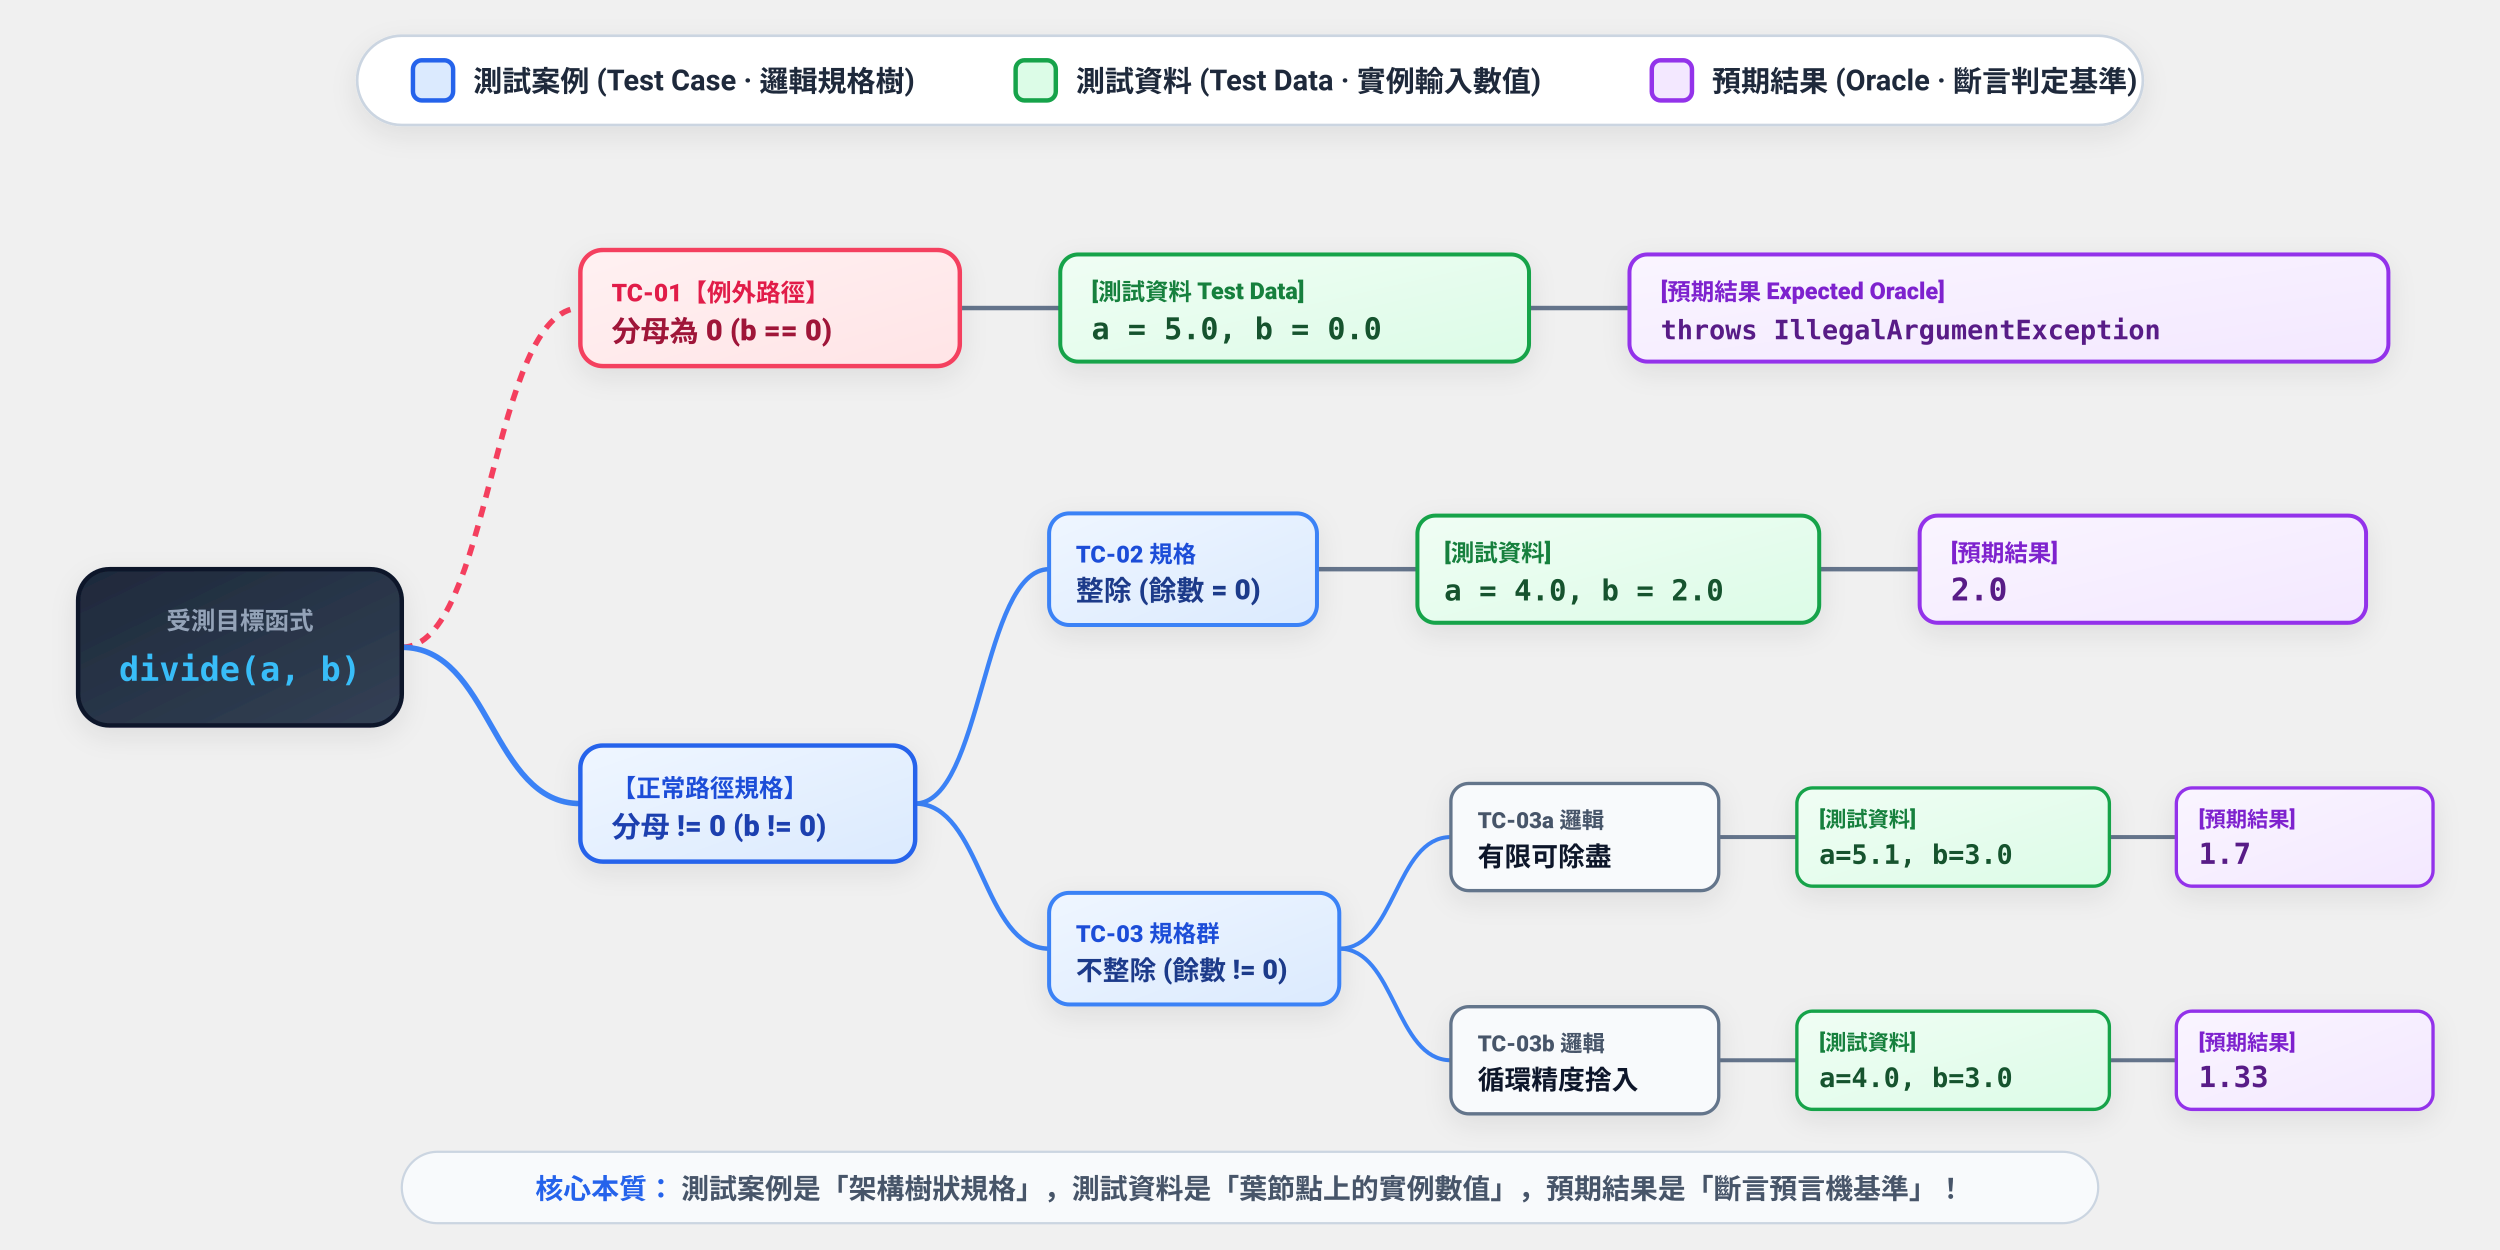
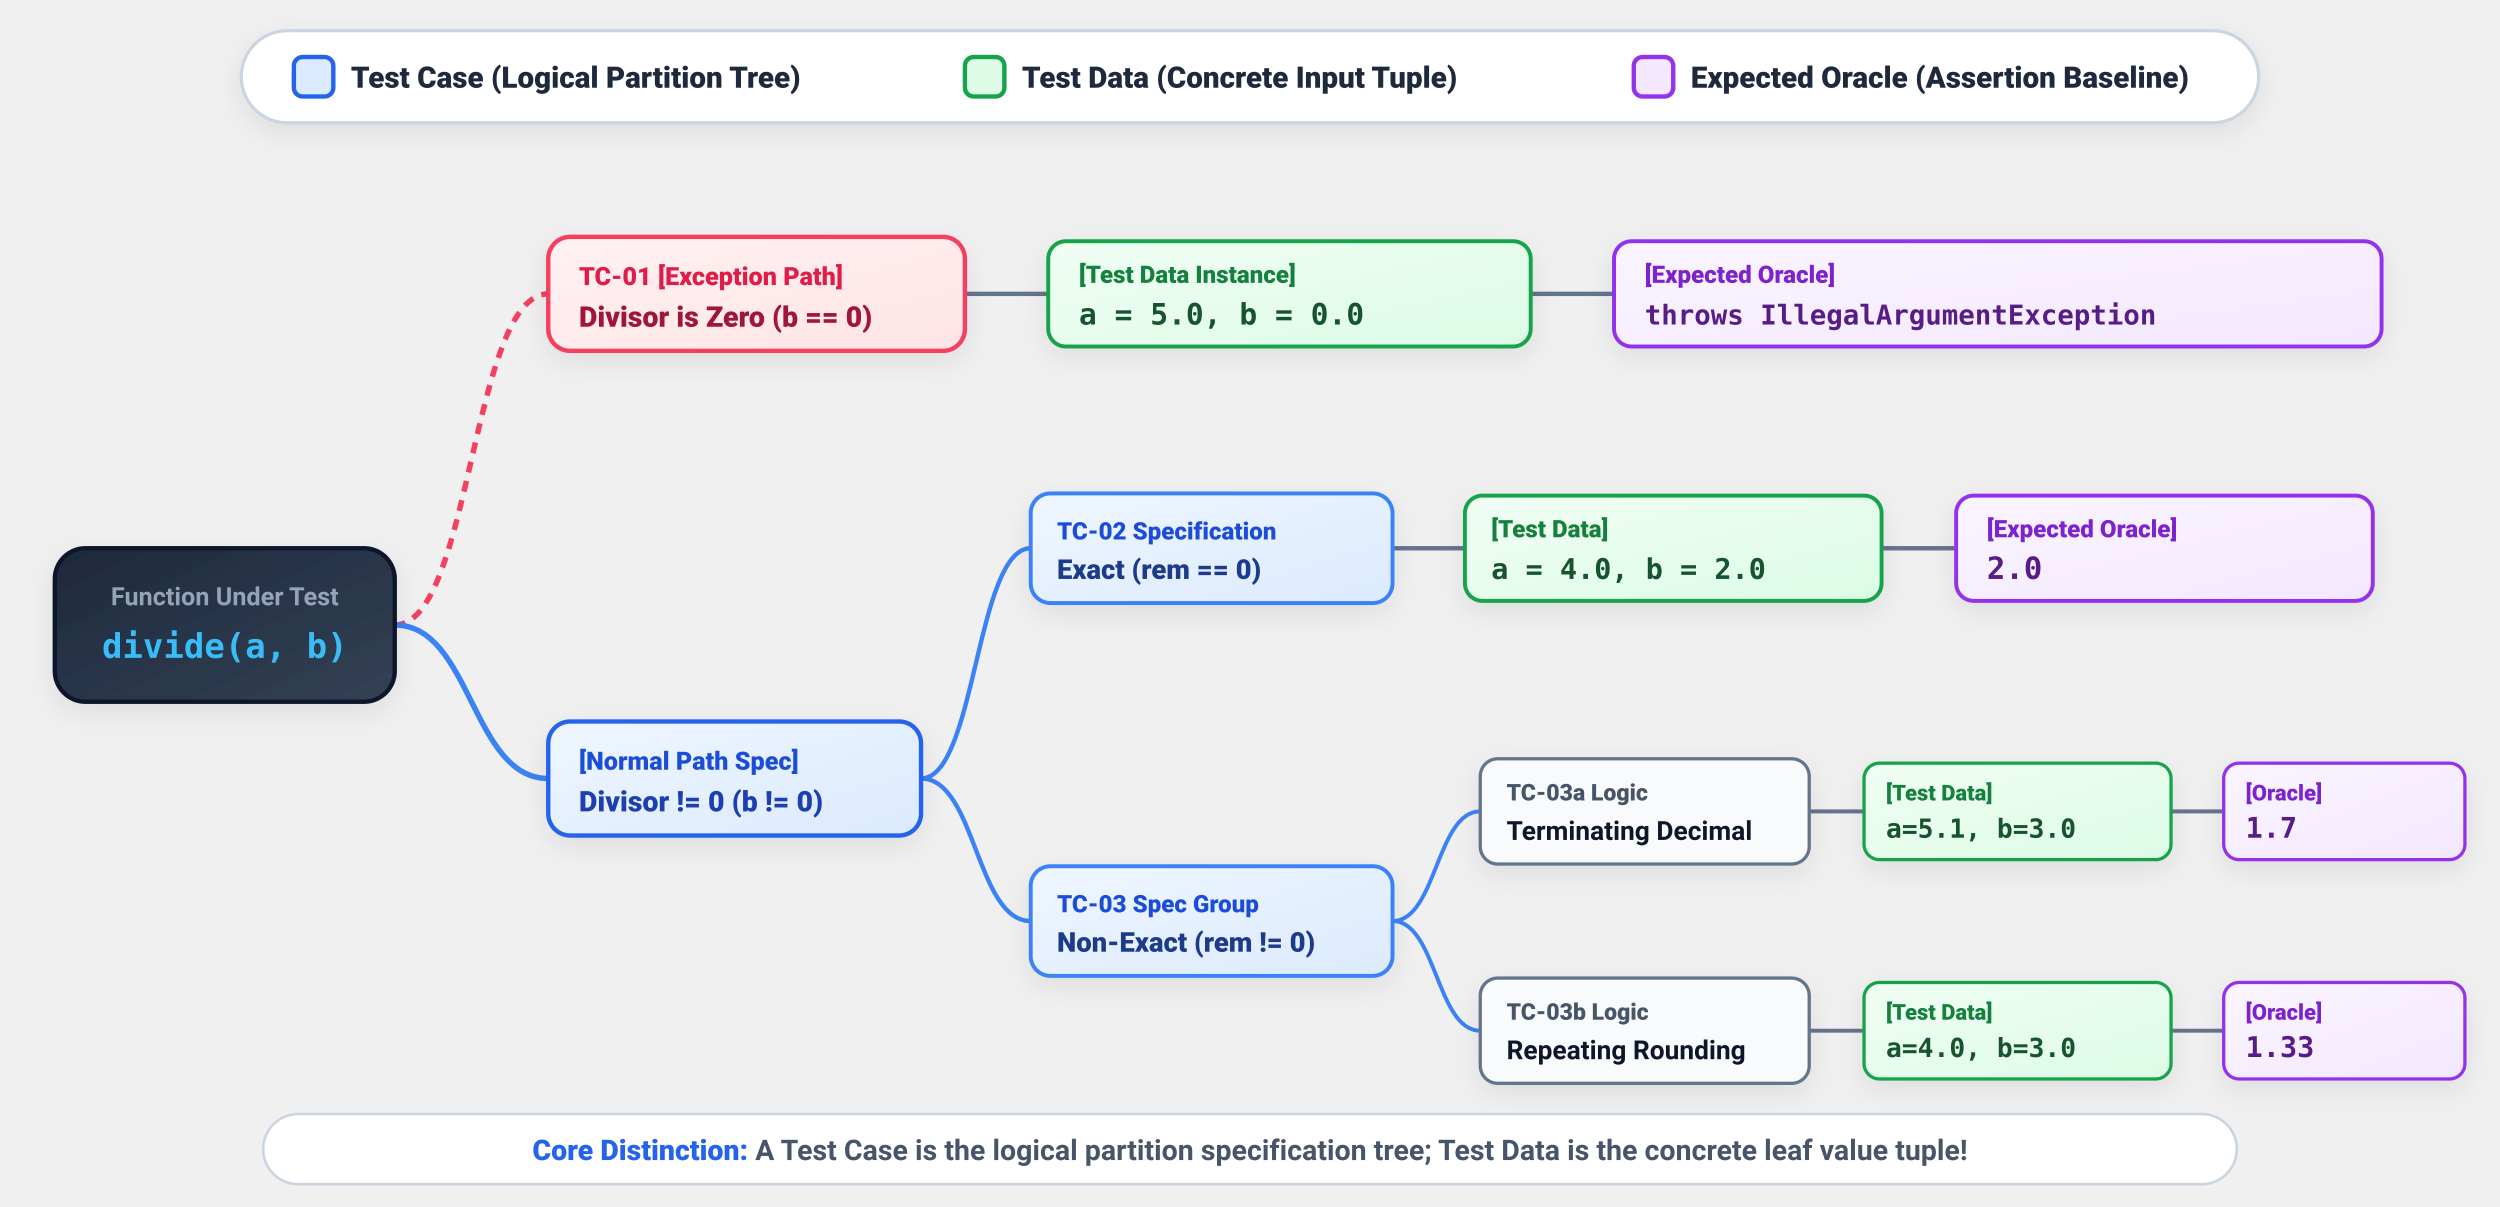
- <svg xmlns="http://www.w3.org/2000/svg" viewBox="0 0 1120 560" width="100%" height="100%">
+ <svg xmlns="http://www.w3.org/2000/svg" viewBox="0 0 1140 550" width="100%" height="100%">
  <defs>
    <filter id="mmShadow" x="-5%" y="-10%" width="110%" height="125%" filterUnits="userSpaceOnUse">
      <feDropShadow dx="0" dy="4" stdDeviation="6" flood-color="#0f172a" flood-opacity="0.08" />
    </filter>
    <linearGradient id="rootGrad" x1="0%" y1="0%" x2="100%" y2="100%">
      <stop offset="0%" stop-color="#1e293b" />
      <stop offset="100%" stop-color="#334155" />
    </linearGradient>
    <linearGradient id="tcExceptionGrad" x1="0%" y1="0%" x2="100%" y2="100%">
      <stop offset="0%" stop-color="#fff1f2" />
      <stop offset="100%" stop-color="#ffe4e6" />
    </linearGradient>
    <linearGradient id="tcNormalGrad" x1="0%" y1="0%" x2="100%" y2="100%">
      <stop offset="0%" stop-color="#eff6ff" />
      <stop offset="100%" stop-color="#dbeafe" />
    </linearGradient>
    <linearGradient id="dataGrad" x1="0%" y1="0%" x2="100%" y2="100%">
      <stop offset="0%" stop-color="#f0fdf4" />
      <stop offset="100%" stop-color="#dcfce7" />
    </linearGradient>
    <linearGradient id="oracleGrad" x1="0%" y1="0%" x2="100%" y2="100%">
      <stop offset="0%" stop-color="#faf5ff" />
      <stop offset="100%" stop-color="#f3e8ff" />
    </linearGradient>
  </defs>
-   <g transform="translate(160, 16)">
-     <rect x="0" y="0" width="800" height="40" rx="20" fill="#ffffff" stroke="#cbd5e1" stroke-width="1.2" filter="url(#mmShadow)" />
-     <rect x="25" y="11" width="18" height="18" rx="4" fill="#dbeafe" stroke="#2563eb" stroke-width="2" />
-     <text x="52" y="25" font-family="-apple-system, BlinkMacSystemFont, 'Segoe UI', Roboto, sans-serif" font-size="13" font-weight="700" fill="#1e293b">測試案例 (Test Case · 邏輯規格樹)</text>
-     <rect x="295" y="11" width="18" height="18" rx="4" fill="#dcfce7" stroke="#16a34a" stroke-width="2" />
-     <text x="322" y="25" font-family="-apple-system, BlinkMacSystemFont, 'Segoe UI', Roboto, sans-serif" font-size="13" font-weight="700" fill="#1e293b">測試資料 (Test Data · 實例輸入數值)</text>
-     <rect x="580" y="11" width="18" height="18" rx="4" fill="#f3e8ff" stroke="#9333ea" stroke-width="2" />
-     <text x="607" y="25" font-family="-apple-system, BlinkMacSystemFont, 'Segoe UI', Roboto, sans-serif" font-size="13" font-weight="700" fill="#1e293b">預期結果 (Oracle · 斷言判定基準)</text>
+   <g transform="translate(110, 14)">
+     <rect x="0" y="0" width="920" height="42" rx="21" fill="#ffffff" stroke="#cbd5e1" stroke-width="1.5" filter="url(#mmShadow)" />
+     <rect x="24" y="12" width="18" height="18" rx="4" fill="#dbeafe" stroke="#2563eb" stroke-width="2" />
+     <text x="50" y="26" font-family="-apple-system, BlinkMacSystemFont, 'Segoe UI', Roboto, sans-serif" font-size="13.5" font-weight="800" fill="#1e293b">Test Case (Logical Partition Tree)</text>
+     <rect x="330" y="12" width="18" height="18" rx="4" fill="#dcfce7" stroke="#16a34a" stroke-width="2" />
+     <text x="356" y="26" font-family="-apple-system, BlinkMacSystemFont, 'Segoe UI', Roboto, sans-serif" font-size="13.5" font-weight="800" fill="#1e293b">Test Data (Concrete Input Tuple)</text>
+     <rect x="635" y="12" width="18" height="18" rx="4" fill="#f3e8ff" stroke="#9333ea" stroke-width="2" />
+     <text x="661" y="26" font-family="-apple-system, BlinkMacSystemFont, 'Segoe UI', Roboto, sans-serif" font-size="13.5" font-weight="800" fill="#1e293b">Expected Oracle (Assertion Baseline)</text>
  </g>
-   <path d="M 180 290 C 220 290, 220 138, 260 138" fill="none" stroke="#f43f5e" stroke-width="2.5" stroke-dasharray="5,4" />
-   <path d="M 180 290 C 220 290, 220 360, 260 360" fill="none" stroke="#3b82f6" stroke-width="2.5" />
-   <path d="M 430 138 L 475 138" fill="none" stroke="#64748b" stroke-width="2" stroke-linecap="round" />
-   <path d="M 685 138 L 730 138" fill="none" stroke="#64748b" stroke-width="2" stroke-linecap="round" />
-   <path d="M 410 360 C 440 360, 440 255, 470 255" fill="none" stroke="#3b82f6" stroke-width="2" />
-   <path d="M 410 360 C 440 360, 440 425, 470 425" fill="none" stroke="#3b82f6" stroke-width="2" />
-   <path d="M 590 255 L 635 255" fill="none" stroke="#64748b" stroke-width="2" stroke-linecap="round" />
-   <path d="M 815 255 L 860 255" fill="none" stroke="#64748b" stroke-width="2" stroke-linecap="round" />
-   <path d="M 600 425 C 625 425, 625 375, 650 375" fill="none" stroke="#3b82f6" stroke-width="1.8" />
-   <path d="M 600 425 C 625 425, 625 475, 650 475" fill="none" stroke="#3b82f6" stroke-width="1.8" />
-   <path d="M 770 375 L 805 375" fill="none" stroke="#64748b" stroke-width="1.8" stroke-linecap="round" />
-   <path d="M 945 375 L 975 375" fill="none" stroke="#64748b" stroke-width="1.8" stroke-linecap="round" />
-   <path d="M 770 475 L 805 475" fill="none" stroke="#64748b" stroke-width="1.8" stroke-linecap="round" />
-   <path d="M 945 475 L 975 475" fill="none" stroke="#64748b" stroke-width="1.8" stroke-linecap="round" />
-   <g transform="translate(35, 255)" filter="url(#mmShadow)">
-     <rect x="0" y="0" width="145" height="70" rx="14" fill="url(#rootGrad)" stroke="#0f172a" stroke-width="2" />
-     <text x="72.5" y="27" font-family="-apple-system, BlinkMacSystemFont, 'Segoe UI', Roboto, sans-serif" font-size="11" font-weight="700" fill="#94a3b8" text-anchor="middle">受測目標函式</text>
-     <text x="72.5" y="50" font-family="'JetBrains Mono', Consolas, monospace" font-size="15" font-weight="800" fill="#38bdf8" text-anchor="middle">divide(a, b)</text>
+   <path d="M 180 285 C 215 285, 215 134, 250 134" fill="none" stroke="#f43f5e" stroke-width="2.5" stroke-dasharray="5,4" />
+   <path d="M 180 285 C 215 285, 215 355, 250 355" fill="none" stroke="#3b82f6" stroke-width="2.5" />
+   <path d="M 440 134 L 478 134" fill="none" stroke="#64748b" stroke-width="2" stroke-linecap="round" />
+   <path d="M 698 134 L 736 134" fill="none" stroke="#64748b" stroke-width="2" stroke-linecap="round" />
+   <path d="M 420 355 C 445 355, 445 250, 470 250" fill="none" stroke="#3b82f6" stroke-width="2" />
+   <path d="M 420 355 C 445 355, 445 420, 470 420" fill="none" stroke="#3b82f6" stroke-width="2" />
+   <path d="M 635 250 L 668 250" fill="none" stroke="#64748b" stroke-width="2" stroke-linecap="round" />
+   <path d="M 858 250 L 892 250" fill="none" stroke="#64748b" stroke-width="2" stroke-linecap="round" />
+   <path d="M 635 420 C 655 420, 655 370, 675 370" fill="none" stroke="#3b82f6" stroke-width="1.8" />
+   <path d="M 635 420 C 655 420, 655 470, 675 470" fill="none" stroke="#3b82f6" stroke-width="1.8" />
+   <path d="M 825 370 L 850 370" fill="none" stroke="#64748b" stroke-width="1.8" stroke-linecap="round" />
+   <path d="M 990 370 L 1014 370" fill="none" stroke="#64748b" stroke-width="1.8" stroke-linecap="round" />
+   <path d="M 825 470 L 850 470" fill="none" stroke="#64748b" stroke-width="1.8" stroke-linecap="round" />
+   <path d="M 990 470 L 1014 470" fill="none" stroke="#64748b" stroke-width="1.8" stroke-linecap="round" />
+   <g transform="translate(25, 250)" filter="url(#mmShadow)">
+     <rect x="0" y="0" width="155" height="70" rx="14" fill="url(#rootGrad)" stroke="#0f172a" stroke-width="2" />
+     <text x="77.5" y="26" font-family="-apple-system, BlinkMacSystemFont, 'Segoe UI', Roboto, sans-serif" font-size="11.5" font-weight="700" fill="#94a3b8" text-anchor="middle">Function Under Test</text>
+     <text x="77.5" y="50" font-family="'Fira Code', Consolas, monospace" font-size="15.5" font-weight="800" fill="#38bdf8" text-anchor="middle">divide(a, b)</text>
  </g>
-   <g transform="translate(260, 112)" filter="url(#mmShadow)">
-     <rect x="0" y="0" width="170" height="52" rx="10" fill="url(#tcExceptionGrad)" stroke="#f43f5e" stroke-width="2" />
-     <text x="14" y="23" font-family="-apple-system, BlinkMacSystemFont, 'Segoe UI', Roboto, sans-serif" font-size="11" font-weight="900" fill="#e11d48">TC-01【例外路徑】</text>
-     <text x="14" y="41" font-family="-apple-system, BlinkMacSystemFont, 'Segoe UI', Roboto, sans-serif" font-size="13" font-weight="800" fill="#9f1239">分母為 0 (b == 0)</text>
+   <g transform="translate(250, 108)" filter="url(#mmShadow)">
+     <rect x="0" y="0" width="190" height="52" rx="10" fill="url(#tcExceptionGrad)" stroke="#f43f5e" stroke-width="2" />
+     <text x="14" y="22" font-family="-apple-system, BlinkMacSystemFont, 'Segoe UI', Roboto, sans-serif" font-size="11.5" font-weight="900" fill="#e11d48">TC-01 [Exception Path]</text>
+     <text x="14" y="41" font-family="-apple-system, BlinkMacSystemFont, 'Segoe UI', Roboto, sans-serif" font-size="13" font-weight="800" fill="#9f1239">Divisor is Zero (b == 0)</text>
  </g>
-   <g transform="translate(475, 114)" filter="url(#mmShadow)">
-     <rect x="0" y="0" width="210" height="48" rx="8" fill="url(#dataGrad)" stroke="#16a34a" stroke-width="1.8" />
-     <text x="14" y="20" font-family="-apple-system, BlinkMacSystemFont, 'Segoe UI', Roboto, sans-serif" font-size="10.5" font-weight="800" fill="#15803d">[測試資料 Test Data]</text>
-     <text x="14" y="38" font-family="'JetBrains Mono', monospace" font-size="13.5" font-weight="800" fill="#14532d">a = 5.0, b = 0.0</text>
+   <g transform="translate(478, 110)" filter="url(#mmShadow)">
+     <rect x="0" y="0" width="220" height="48" rx="8" fill="url(#dataGrad)" stroke="#16a34a" stroke-width="1.8" />
+     <text x="14" y="19" font-family="-apple-system, BlinkMacSystemFont, 'Segoe UI', Roboto, sans-serif" font-size="11" font-weight="800" fill="#15803d">[Test Data Instance]</text>
+     <text x="14" y="38" font-family="'Fira Code', Consolas, monospace" font-size="13.5" font-weight="800" fill="#14532d">a = 5.0, b = 0.0</text>
  </g>
-   <g transform="translate(730, 114)" filter="url(#mmShadow)">
-     <rect x="0" y="0" width="340" height="48" rx="8" fill="url(#oracleGrad)" stroke="#9333ea" stroke-width="1.8" />
-     <text x="14" y="20" font-family="-apple-system, BlinkMacSystemFont, 'Segoe UI', Roboto, sans-serif" font-size="10.5" font-weight="800" fill="#7e22ce">[預期結果 Expected Oracle]</text>
-     <text x="14" y="38" font-family="'JetBrains Mono', monospace" font-size="12" font-weight="800" fill="#581c87">throws IllegalArgumentException</text>
+   <g transform="translate(736, 110)" filter="url(#mmShadow)">
+     <rect x="0" y="0" width="350" height="48" rx="8" fill="url(#oracleGrad)" stroke="#9333ea" stroke-width="1.8" />
+     <text x="14" y="19" font-family="-apple-system, BlinkMacSystemFont, 'Segoe UI', Roboto, sans-serif" font-size="11" font-weight="800" fill="#7e22ce">[Expected Oracle]</text>
+     <text x="14" y="38" font-family="'Fira Code', Consolas, monospace" font-size="12.5" font-weight="800" fill="#581c87">throws IllegalArgumentException</text>
  </g>
-   <g transform="translate(260, 334)" filter="url(#mmShadow)">
-     <rect x="0" y="0" width="150" height="52" rx="10" fill="url(#tcNormalGrad)" stroke="#2563eb" stroke-width="2" />
-     <text x="14" y="23" font-family="-apple-system, BlinkMacSystemFont, 'Segoe UI', Roboto, sans-serif" font-size="11" font-weight="900" fill="#1d4ed8">【正常路徑規格】</text>
-     <text x="14" y="41" font-family="-apple-system, BlinkMacSystemFont, 'Segoe UI', Roboto, sans-serif" font-size="13" font-weight="800" fill="#1e40af">分母 != 0 (b != 0)</text>
+   <g transform="translate(250, 329)" filter="url(#mmShadow)">
+     <rect x="0" y="0" width="170" height="52" rx="10" fill="url(#tcNormalGrad)" stroke="#2563eb" stroke-width="2" />
+     <text x="14" y="22" font-family="-apple-system, BlinkMacSystemFont, 'Segoe UI', Roboto, sans-serif" font-size="11.5" font-weight="900" fill="#1d4ed8">[Normal Path Spec]</text>
+     <text x="14" y="41" font-family="-apple-system, BlinkMacSystemFont, 'Segoe UI', Roboto, sans-serif" font-size="13" font-weight="800" fill="#1e40af">Divisor != 0 (b != 0)</text>
  </g>
-   <g transform="translate(470, 230)" filter="url(#mmShadow)">
-     <rect x="0" y="0" width="120" height="50" rx="9" fill="url(#tcNormalGrad)" stroke="#3b82f6" stroke-width="1.8" />
-     <text x="12" y="22" font-family="-apple-system, BlinkMacSystemFont, 'Segoe UI', Roboto, sans-serif" font-size="10.5" font-weight="900" fill="#1d4ed8">TC-02 規格</text>
-     <text x="12" y="39" font-family="-apple-system, BlinkMacSystemFont, 'Segoe UI', Roboto, sans-serif" font-size="12.5" font-weight="800" fill="#1e3a8a">整除 (餘數 = 0)</text>
+   <g transform="translate(470, 225)" filter="url(#mmShadow)">
+     <rect x="0" y="0" width="165" height="50" rx="9" fill="url(#tcNormalGrad)" stroke="#3b82f6" stroke-width="1.8" />
+     <text x="12" y="21" font-family="-apple-system, BlinkMacSystemFont, 'Segoe UI', Roboto, sans-serif" font-size="11" font-weight="900" fill="#1d4ed8">TC-02 Specification</text>
+     <text x="12" y="39" font-family="-apple-system, BlinkMacSystemFont, 'Segoe UI', Roboto, sans-serif" font-size="12.5" font-weight="800" fill="#1e3a8a">Exact (rem == 0)</text>
  </g>
-   <g transform="translate(635, 231)" filter="url(#mmShadow)">
-     <rect x="0" y="0" width="180" height="48" rx="8" fill="url(#dataGrad)" stroke="#16a34a" stroke-width="1.8" />
-     <text x="12" y="20" font-family="-apple-system, BlinkMacSystemFont, 'Segoe UI', Roboto, sans-serif" font-size="10.5" font-weight="800" fill="#15803d">[測試資料]</text>
-     <text x="12" y="38" font-family="'JetBrains Mono', monospace" font-size="13" font-weight="800" fill="#14532d">a = 4.0, b = 2.0</text>
+   <g transform="translate(668, 226)" filter="url(#mmShadow)">
+     <rect x="0" y="0" width="190" height="48" rx="8" fill="url(#dataGrad)" stroke="#16a34a" stroke-width="1.8" />
+     <text x="12" y="19" font-family="-apple-system, BlinkMacSystemFont, 'Segoe UI', Roboto, sans-serif" font-size="11" font-weight="800" fill="#15803d">[Test Data]</text>
+     <text x="12" y="38" font-family="'Fira Code', Consolas, monospace" font-size="13" font-weight="800" fill="#14532d">a = 4.0, b = 2.0</text>
  </g>
-   <g transform="translate(860, 231)" filter="url(#mmShadow)">
-     <rect x="0" y="0" width="200" height="48" rx="8" fill="url(#oracleGrad)" stroke="#9333ea" stroke-width="1.8" />
-     <text x="14" y="20" font-family="-apple-system, BlinkMacSystemFont, 'Segoe UI', Roboto, sans-serif" font-size="10.5" font-weight="800" fill="#7e22ce">[預期結果]</text>
-     <text x="14" y="38" font-family="'JetBrains Mono', monospace" font-size="14" font-weight="900" fill="#581c87">2.0</text>
+   <g transform="translate(892, 226)" filter="url(#mmShadow)">
+     <rect x="0" y="0" width="190" height="48" rx="8" fill="url(#oracleGrad)" stroke="#9333ea" stroke-width="1.8" />
+     <text x="14" y="19" font-family="-apple-system, BlinkMacSystemFont, 'Segoe UI', Roboto, sans-serif" font-size="11" font-weight="800" fill="#7e22ce">[Expected Oracle]</text>
+     <text x="14" y="38" font-family="'Fira Code', Consolas, monospace" font-size="14" font-weight="900" fill="#581c87">2.0</text>
  </g>
-   <g transform="translate(470, 400)" filter="url(#mmShadow)">
-     <rect x="0" y="0" width="130" height="50" rx="9" fill="url(#tcNormalGrad)" stroke="#3b82f6" stroke-width="1.8" />
-     <text x="12" y="22" font-family="-apple-system, BlinkMacSystemFont, 'Segoe UI', Roboto, sans-serif" font-size="10.5" font-weight="900" fill="#1d4ed8">TC-03 規格群</text>
-     <text x="12" y="39" font-family="-apple-system, BlinkMacSystemFont, 'Segoe UI', Roboto, sans-serif" font-size="12" font-weight="800" fill="#1e3a8a">不整除 (餘數 != 0)</text>
+   <g transform="translate(470, 395)" filter="url(#mmShadow)">
+     <rect x="0" y="0" width="165" height="50" rx="9" fill="url(#tcNormalGrad)" stroke="#3b82f6" stroke-width="1.8" />
+     <text x="12" y="21" font-family="-apple-system, BlinkMacSystemFont, 'Segoe UI', Roboto, sans-serif" font-size="11" font-weight="900" fill="#1d4ed8">TC-03 Spec Group</text>
+     <text x="12" y="39" font-family="-apple-system, BlinkMacSystemFont, 'Segoe UI', Roboto, sans-serif" font-size="12.5" font-weight="800" fill="#1e3a8a">Non-Exact (rem != 0)</text>
  </g>
-   <g transform="translate(650, 351)" filter="url(#mmShadow)">
-     <rect x="0" y="0" width="120" height="48" rx="8" fill="#f8fafc" stroke="#64748b" stroke-width="1.5" />
-     <text x="12" y="20" font-family="-apple-system, BlinkMacSystemFont, 'Segoe UI', Roboto, sans-serif" font-size="10" font-weight="800" fill="#475569">TC-03a 邏輯</text>
-     <text x="12" y="37" font-family="-apple-system, BlinkMacSystemFont, 'Segoe UI', Roboto, sans-serif" font-size="12" font-weight="700" fill="#0f172a">有限可除盡</text>
+   <g transform="translate(675, 346)" filter="url(#mmShadow)">
+     <rect x="0" y="0" width="150" height="48" rx="8" fill="#f8fafc" stroke="#64748b" stroke-width="1.5" />
+     <text x="12" y="19" font-family="-apple-system, BlinkMacSystemFont, 'Segoe UI', Roboto, sans-serif" font-size="10.5" font-weight="800" fill="#475569">TC-03a Logic</text>
+     <text x="12" y="37" font-family="-apple-system, BlinkMacSystemFont, 'Segoe UI', Roboto, sans-serif" font-size="12" font-weight="700" fill="#0f172a">Terminating Decimal</text>
  </g>
-   <g transform="translate(805, 353)" filter="url(#mmShadow)">
+   <g transform="translate(850, 348)" filter="url(#mmShadow)">
    <rect x="0" y="0" width="140" height="44" rx="7" fill="url(#dataGrad)" stroke="#16a34a" stroke-width="1.5" />
-     <text x="10" y="17" font-family="-apple-system, BlinkMacSystemFont, 'Segoe UI', Roboto, sans-serif" font-size="9.5" font-weight="800" fill="#15803d">[測試資料]</text>
-     <text x="10" y="34" font-family="'JetBrains Mono', monospace" font-size="12" font-weight="800" fill="#14532d">a=5.1, b=3.0</text>
+     <text x="10" y="17" font-family="-apple-system, BlinkMacSystemFont, 'Segoe UI', Roboto, sans-serif" font-size="10" font-weight="800" fill="#15803d">[Test Data]</text>
+     <text x="10" y="34" font-family="'Fira Code', Consolas, monospace" font-size="12" font-weight="800" fill="#14532d">a=5.1, b=3.0</text>
  </g>
-   <g transform="translate(975, 353)" filter="url(#mmShadow)">
-     <rect x="0" y="0" width="115" height="44" rx="7" fill="url(#oracleGrad)" stroke="#9333ea" stroke-width="1.5" />
-     <text x="10" y="17" font-family="-apple-system, BlinkMacSystemFont, 'Segoe UI', Roboto, sans-serif" font-size="9.5" font-weight="800" fill="#7e22ce">[預期結果]</text>
-     <text x="10" y="34" font-family="'JetBrains Mono', monospace" font-size="13" font-weight="900" fill="#581c87">1.7</text>
+   <g transform="translate(1014, 348)" filter="url(#mmShadow)">
+     <rect x="0" y="0" width="110" height="44" rx="7" fill="url(#oracleGrad)" stroke="#9333ea" stroke-width="1.5" />
+     <text x="10" y="17" font-family="-apple-system, BlinkMacSystemFont, 'Segoe UI', Roboto, sans-serif" font-size="10" font-weight="800" fill="#7e22ce">[Oracle]</text>
+     <text x="10" y="34" font-family="'Fira Code', Consolas, monospace" font-size="13" font-weight="900" fill="#581c87">1.7</text>
  </g>
-   <g transform="translate(650, 451)" filter="url(#mmShadow)">
-     <rect x="0" y="0" width="120" height="48" rx="8" fill="#f8fafc" stroke="#64748b" stroke-width="1.5" />
-     <text x="12" y="20" font-family="-apple-system, BlinkMacSystemFont, 'Segoe UI', Roboto, sans-serif" font-size="10" font-weight="800" fill="#475569">TC-03b 邏輯</text>
-     <text x="12" y="37" font-family="-apple-system, BlinkMacSystemFont, 'Segoe UI', Roboto, sans-serif" font-size="12" font-weight="700" fill="#0f172a">循環精度捨入</text>
+   <g transform="translate(675, 446)" filter="url(#mmShadow)">
+     <rect x="0" y="0" width="150" height="48" rx="8" fill="#f8fafc" stroke="#64748b" stroke-width="1.5" />
+     <text x="12" y="19" font-family="-apple-system, BlinkMacSystemFont, 'Segoe UI', Roboto, sans-serif" font-size="10.5" font-weight="800" fill="#475569">TC-03b Logic</text>
+     <text x="12" y="37" font-family="-apple-system, BlinkMacSystemFont, 'Segoe UI', Roboto, sans-serif" font-size="12" font-weight="700" fill="#0f172a">Repeating Rounding</text>
  </g>
-   <g transform="translate(805, 453)" filter="url(#mmShadow)">
+   <g transform="translate(850, 448)" filter="url(#mmShadow)">
    <rect x="0" y="0" width="140" height="44" rx="7" fill="url(#dataGrad)" stroke="#16a34a" stroke-width="1.5" />
-     <text x="10" y="17" font-family="-apple-system, BlinkMacSystemFont, 'Segoe UI', Roboto, sans-serif" font-size="9.5" font-weight="800" fill="#15803d">[測試資料]</text>
-     <text x="10" y="34" font-family="'JetBrains Mono', monospace" font-size="12" font-weight="800" fill="#14532d">a=4.0, b=3.0</text>
+     <text x="10" y="17" font-family="-apple-system, BlinkMacSystemFont, 'Segoe UI', Roboto, sans-serif" font-size="10" font-weight="800" fill="#15803d">[Test Data]</text>
+     <text x="10" y="34" font-family="'Fira Code', Consolas, monospace" font-size="12" font-weight="800" fill="#14532d">a=4.0, b=3.0</text>
  </g>
-   <g transform="translate(975, 453)" filter="url(#mmShadow)">
-     <rect x="0" y="0" width="115" height="44" rx="7" fill="url(#oracleGrad)" stroke="#9333ea" stroke-width="1.5" />
-     <text x="10" y="17" font-family="-apple-system, BlinkMacSystemFont, 'Segoe UI', Roboto, sans-serif" font-size="9.5" font-weight="800" fill="#7e22ce">[預期結果]</text>
-     <text x="10" y="34" font-family="'JetBrains Mono', monospace" font-size="13" font-weight="900" fill="#581c87">1.33</text>
+   <g transform="translate(1014, 448)" filter="url(#mmShadow)">
+     <rect x="0" y="0" width="110" height="44" rx="7" fill="url(#oracleGrad)" stroke="#9333ea" stroke-width="1.5" />
+     <text x="10" y="17" font-family="-apple-system, BlinkMacSystemFont, 'Segoe UI', Roboto, sans-serif" font-size="10" font-weight="800" fill="#7e22ce">[Oracle]</text>
+     <text x="10" y="34" font-family="'Fira Code', Consolas, monospace" font-size="13" font-weight="900" fill="#581c87">1.33</text>
  </g>
-   <g transform="translate(180, 516)">
-     <rect x="0" y="0" width="760" height="32" rx="16" fill="#f8fafc" stroke="#cbd5e1" stroke-width="1" />
-     <text x="380" y="21" font-family="-apple-system, BlinkMacSystemFont, 'Segoe UI', Roboto, sans-serif" font-size="12.5" font-weight="700" fill="#475569" text-anchor="middle">
-       <tspan fill="#2563eb" font-weight="800">核心本質：</tspan> 測試案例是「架構樹狀規格」，測試資料是「葉節點上的實例數值」，預期結果是「斷言預言機基準」！
+   <g transform="translate(120, 508)">
+     <rect x="0" y="0" width="900" height="32" rx="16" fill="#ffffff" stroke="#cbd5e1" stroke-width="1.2" />
+     <text x="450" y="21" font-family="-apple-system, BlinkMacSystemFont, 'Segoe UI', Roboto, sans-serif" font-size="13" font-weight="700" fill="#475569" text-anchor="middle">
+       <tspan fill="#2563eb" font-weight="800">Core Distinction:</tspan> A Test Case is the logical partition specification tree; Test Data is the concrete leaf value tuple!
    </text>
  </g>
</svg>
